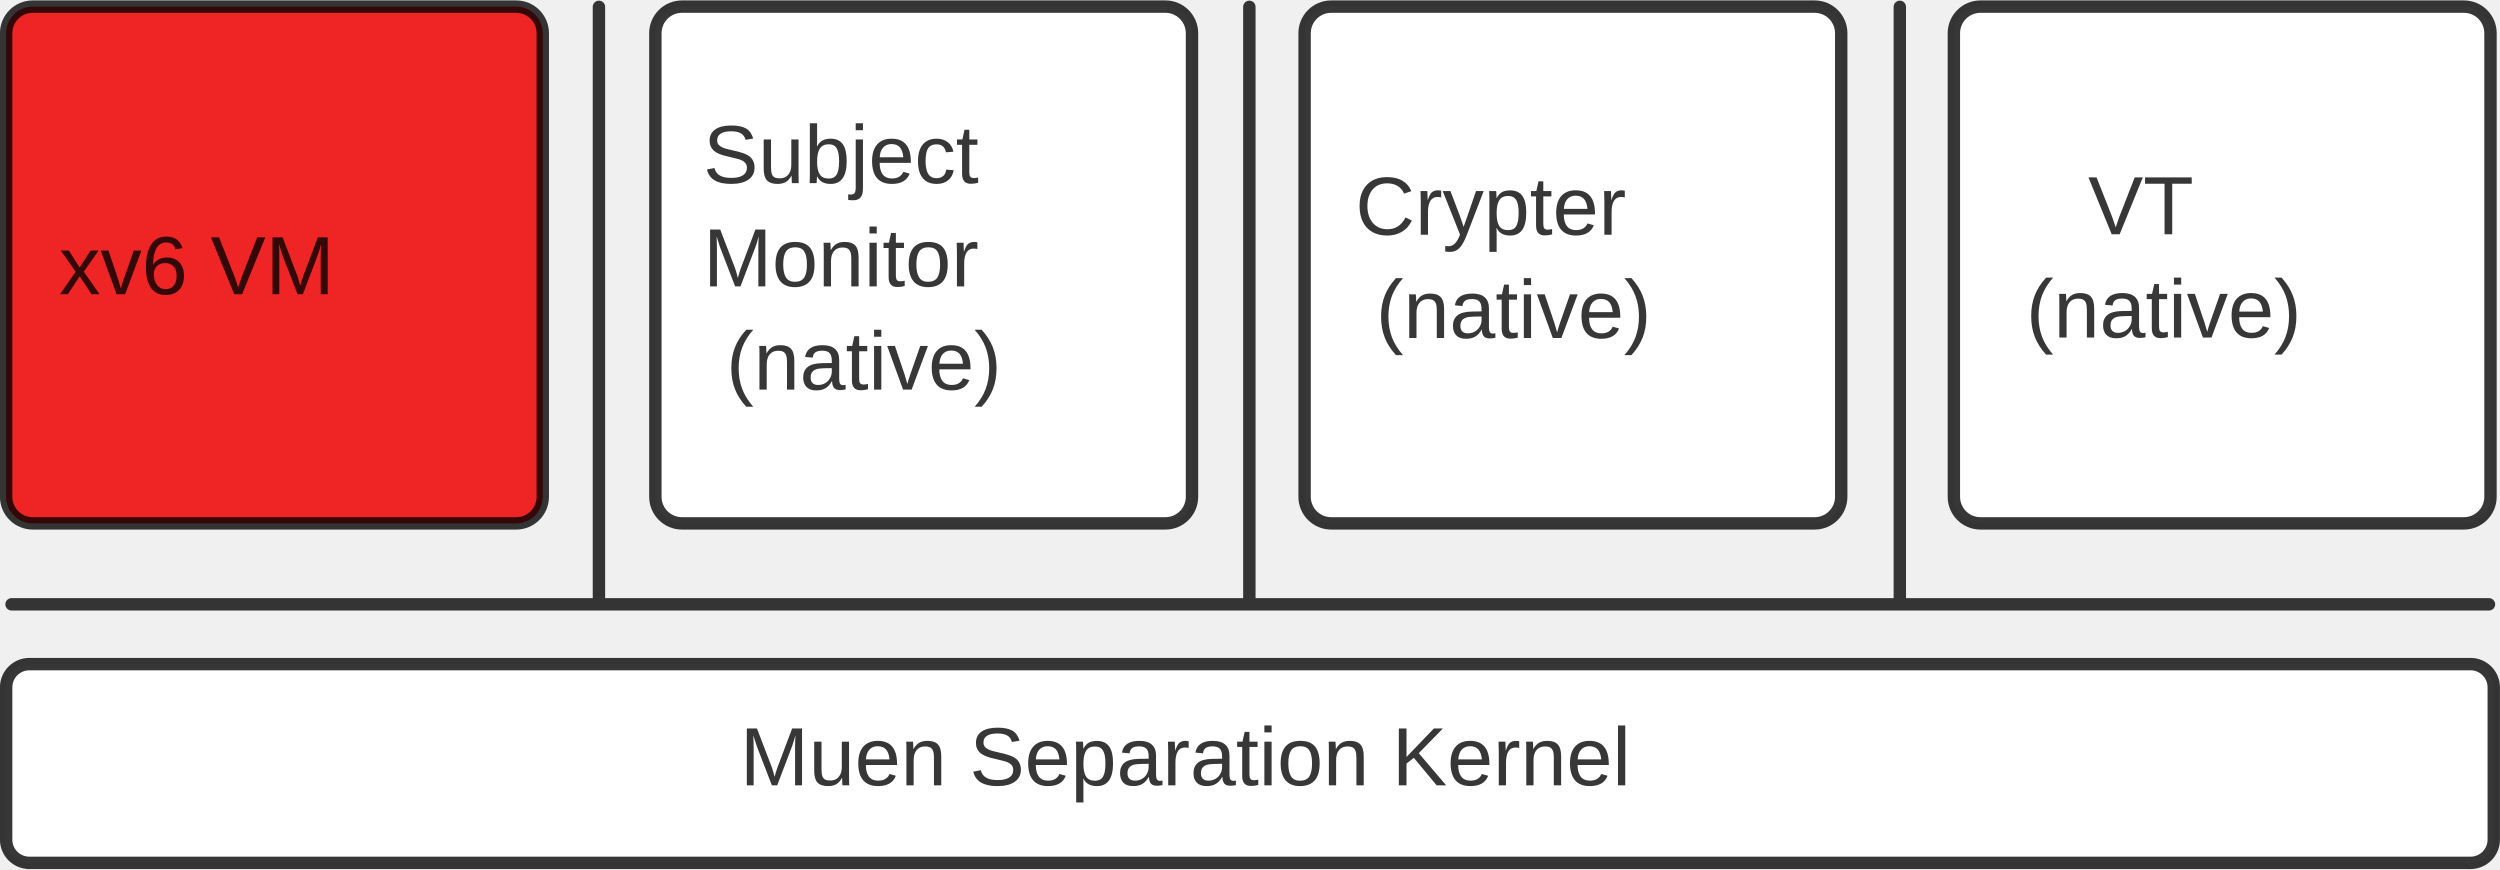
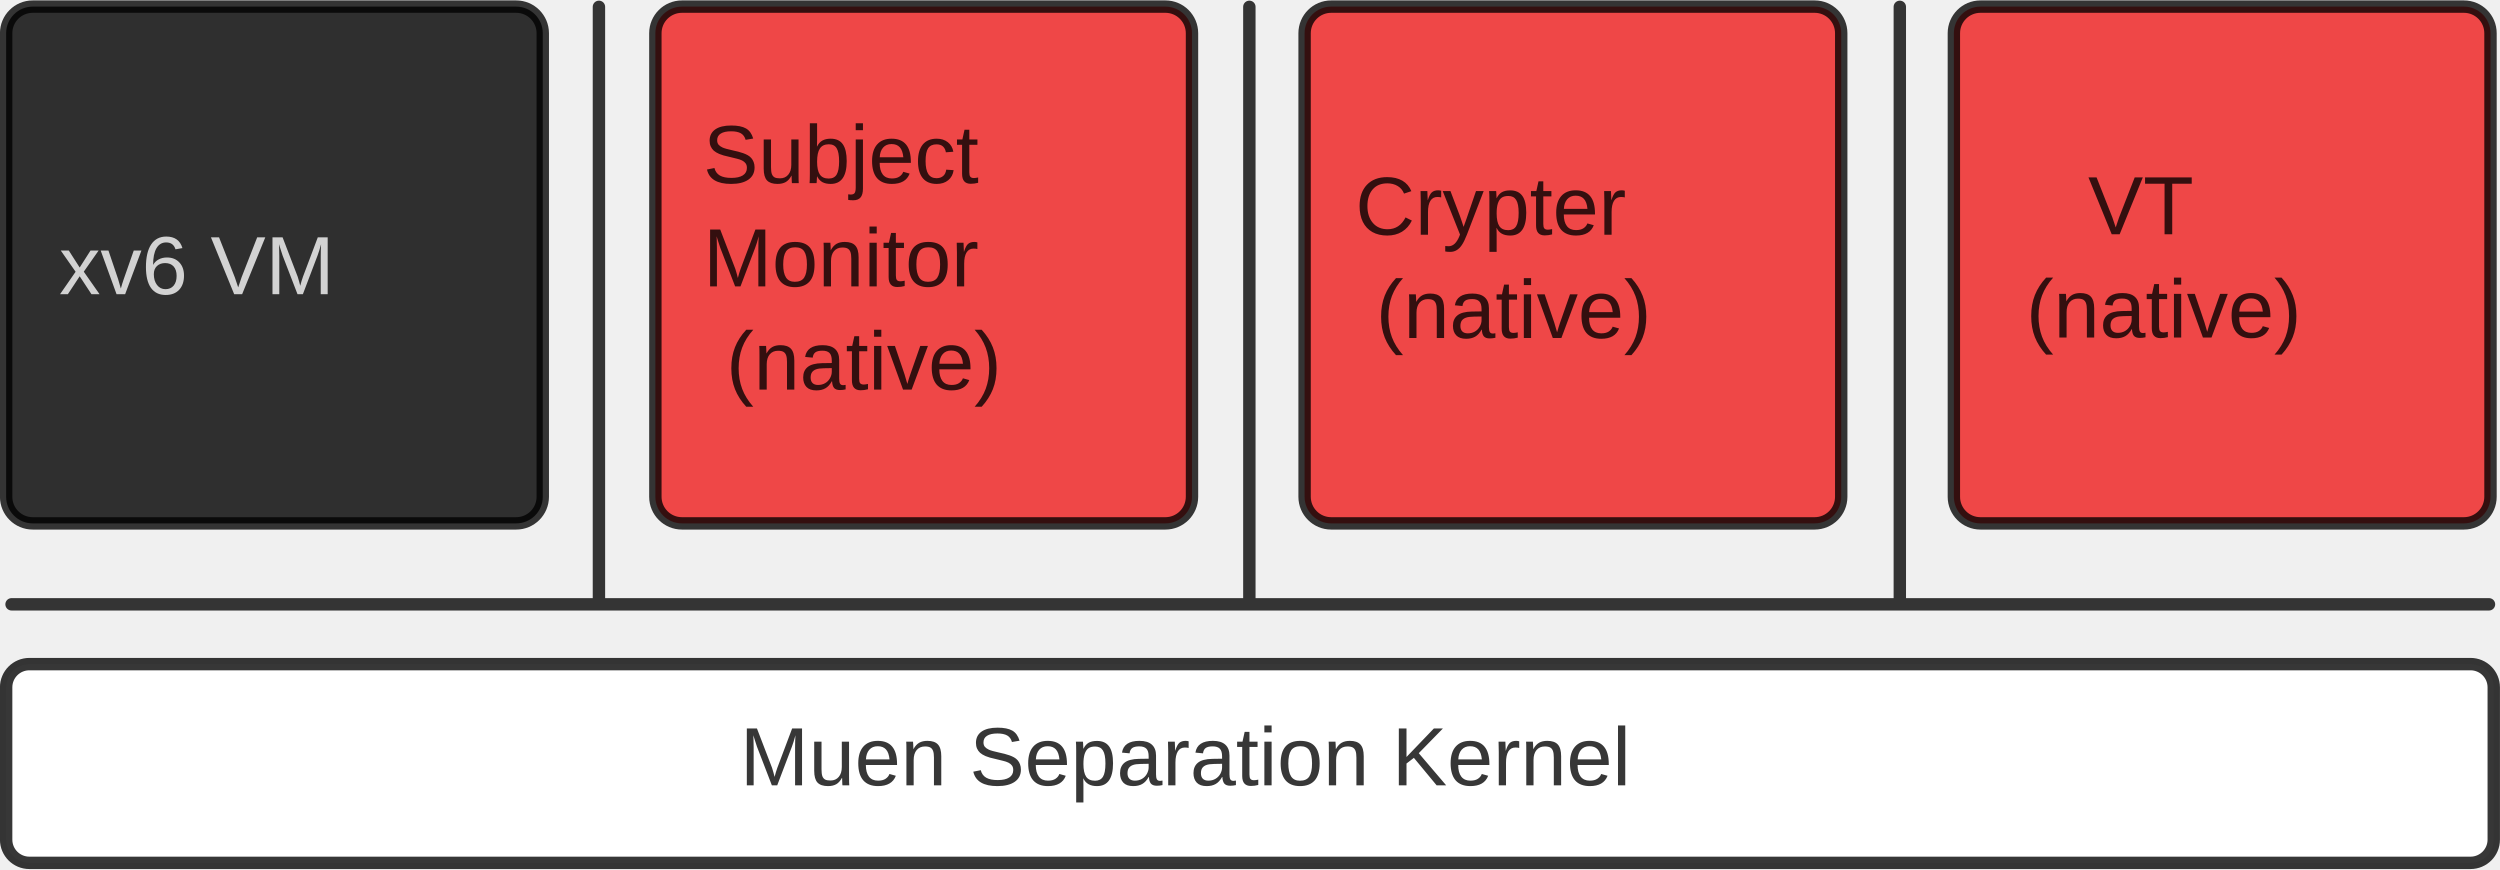
- <svg xmlns="http://www.w3.org/2000/svg" id="svg3818" viewBox="0 0 544.84 189.4" version="1.1">
+ <svg xmlns="http://www.w3.org/2000/svg" id="svg3818" viewBox="0 0 544.84 189.4" height="100%" width="100%" version="1.1">
  <g id="layer1" transform="translate(-105.7812,-267.197)">
-     <rect id="rect3826" stroke-dasharray="none" stroke-opacity="0.784" ry="5.794" height="112.62" width="116.95" stroke="#000" stroke-miterlimit="4" y="268.64" x="107.12" stroke-width="2.7" fill="#ef2424" />
-     <rect id="rect4607" stroke-linejoin="round" stroke-dasharray="none" stroke-opacity="0.784" ry="5.794" height="112.62" width="116.95" stroke="#000" stroke-linecap="round" stroke-miterlimit="4" y="268.64" x="248.61" stroke-width="2.7" fill="#FFF" />
-     <rect id="rect4609" stroke-opacity="0.784" ry="5.794" height="112.62" width="116.95" stroke="#000" stroke-dasharray="none" stroke-miterlimit="4" y="268.64" x="390.1" stroke-width="2.7" fill="#FFF" />
-     <rect id="rect4611" stroke-opacity="0.784" ry="5.794" height="112.62" width="116.95" stroke="#000" stroke-dasharray="none" stroke-miterlimit="4" y="268.64" x="531.6" stroke-width="2.7" fill="#FFF" />
+     <rect id="rect3826" stroke-opacity="0.784" fill-opacity="0.804" ry="5.794" height="112.62" width="116.95" stroke="#000" stroke-dasharray="none" x="107.12" y="268.64" stroke-miterlimit="4" stroke-width="2.7" fill="#000" />
+     <rect id="rect4607" stroke-linejoin="round" stroke-opacity="0.784" fill-opacity="0.824" ry="5.794" height="112.62" width="116.95" stroke="#000" stroke-linecap="round" stroke-dasharray="none" x="248.61" y="268.64" stroke-miterlimit="4" stroke-width="2.7" fill="#ef2424" />
+     <rect id="rect4609" stroke-opacity="0.784" fill-opacity="0.824" ry="5.794" height="112.62" width="116.95" stroke="#000" stroke-dasharray="none" x="390.1" y="268.64" stroke-miterlimit="4" stroke-width="2.7" fill="#ef2424" />
+     <rect id="rect4611" stroke-opacity="0.784" fill-opacity="0.824" ry="5.794" height="112.62" width="116.95" stroke="#000" stroke-dasharray="none" x="531.6" y="268.64" stroke-miterlimit="4" stroke-width="2.7" fill="#ef2424" />
    <path id="path4627" stroke-linejoin="round" style="marker-start:none;" d="m108.3,398.9,539.92,0m-128.4-130.21,0,129.86m-141.76-129.86,0,129.86m-141.75-129.86v129.86" stroke-opacity="0.784" stroke="#000" stroke-linecap="round" stroke-miterlimit="4" stroke-dasharray="none" stroke-width="2.702" fill="none" />
-     <text id="text4629" style="letter-spacing:0px;word-spacing:0px;" font-weight="normal" fill-opacity="0.784" xml:space="preserve" font-size="27px" font-stretch="normal" line-height="125%" font-variant="normal" y="331.311" x="166.219" font-family="Source Code Pro" font-style="normal" fill="#000000">
-       <tspan id="tspan4631" style="text-anchor:middle;text-align:center;" font-weight="normal" fill-opacity="0.784" font-size="18px" font-style="normal" font-stretch="normal" font-variant="normal" y="331.311" x="166.219" font-family="Arial" fill="#000000">xv6 VM</tspan>
+     <text id="text4629" style="word-spacing:0px;letter-spacing:0px;" line-height="125%" font-family="Source Code Pro" fill-opacity="0.784" xml:space="preserve" font-size="27px" font-style="normal" font-stretch="normal" font-variant="normal" y="331.311" x="166.219" font-weight="normal" fill="#ffffff">
+       <tspan id="tspan4631" style="text-anchor:middle;text-align:center;" font-family="Arial" fill-opacity="0.784" font-size="18px" font-stretch="normal" font-variant="normal" y="331.311" x="166.219" font-weight="normal" font-style="normal" fill="#ffffff">xv6 VM</tspan>
    </text>
-     <text id="text4633" style="letter-spacing:0px;text-anchor:middle;word-spacing:0px;text-align:center;" font-weight="normal" fill-opacity="0.784" xml:space="preserve" font-size="18px" font-style="normal" font-stretch="normal" font-variant="normal" y="307.11" x="306.567" font-family="Arial" line-height="125%" fill="#000000">
+     <text id="text4633" style="word-spacing:0px;letter-spacing:0px;text-anchor:middle;text-align:center;" line-height="125%" font-family="Arial" fill-opacity="0.784" xml:space="preserve" font-size="18px" font-style="normal" font-stretch="normal" font-variant="normal" y="307.11" x="306.567" font-weight="normal" fill="#000000">
      <tspan id="tspan4635" y="307.11" x="306.567">Subject</tspan>
      <tspan id="tspan4637" y="329.61" x="306.567">Monitor</tspan>
      <tspan id="tspan4639" y="352.11" x="306.567">(native)</tspan>
    </text>
-     <text id="text4641" style="letter-spacing:0px;text-anchor:middle;word-spacing:0px;text-align:center;" line-height="125%" fill-opacity="0.784" font-weight="normal" font-size="18px" font-style="normal" font-stretch="normal" font-variant="normal" y="318.36" x="448.173" font-family="Arial" xml:space="preserve" fill="#000000">
+     <text id="text4641" style="word-spacing:0px;letter-spacing:0px;text-anchor:middle;text-align:center;" font-family="Arial" fill-opacity="0.784" xml:space="preserve" font-size="18px" font-style="normal" line-height="125%" font-stretch="normal" font-variant="normal" y="318.36" x="448.173" font-weight="normal" fill="#000000">
      <tspan id="tspan4645" y="318.36" x="448.173">Crypter</tspan>
      <tspan id="tspan4647" y="340.86" x="448.173">(native)</tspan>
    </text>
-     <text id="text4651" style="letter-spacing:0px;text-anchor:middle;word-spacing:0px;text-align:center;" font-weight="normal" fill-opacity="0.784" xml:space="preserve" font-size="18px" font-style="normal" font-stretch="normal" font-variant="normal" y="318.25" x="589.858" font-family="Arial" line-height="125%" fill="#000000">
+     <text id="text4651" style="word-spacing:0px;letter-spacing:0px;text-anchor:middle;text-align:center;" line-height="125%" font-family="Arial" fill-opacity="0.784" xml:space="preserve" font-size="18px" font-style="normal" font-stretch="normal" font-variant="normal" y="318.25" x="589.858" font-weight="normal" fill="#000000">
      <tspan id="tspan4653" y="318.25" x="589.858">VT</tspan>
      <tspan id="tspan4655" y="340.75" x="589.858">(native)</tspan>
    </text>
-     <rect id="rect4657" stroke-opacity="0.784" ry="5.061" height="43.314" width="542.14" stroke="#000" stroke-dasharray="none" stroke-miterlimit="4" y="411.93" x="107.12" stroke-width="2.7" fill="#FFF" />
-     <text id="text4659" style="letter-spacing:0px;text-anchor:middle;word-spacing:0px;text-align:center;" font-weight="normal" xml:space="preserve" font-size="21.6px" font-style="normal" font-stretch="normal" font-variant="normal" y="438.347" x="378.162" font-family="Source Code Pro" line-height="125%" fill="#ffffff">
-       <tspan id="tspan4661" font-weight="normal" fill-opacity="0.784" font-size="18px" font-style="normal" font-stretch="normal" font-variant="normal" y="438.347" x="378.162" font-family="Arial" fill="#000000">Muen Separation Kernel</tspan>
+     <rect id="rect4657" stroke-opacity="0.784" ry="5.061" height="43.314" width="542.14" stroke="#000" stroke-dasharray="none" x="107.12" y="411.93" stroke-miterlimit="4" stroke-width="2.7" fill="#FFF" />
+     <text id="text4659" style="word-spacing:0px;letter-spacing:0px;text-anchor:middle;text-align:center;" line-height="125%" font-family="Source Code Pro" xml:space="preserve" font-size="21.6px" font-style="normal" font-stretch="normal" font-variant="normal" y="438.347" x="378.162" font-weight="normal" fill="#ffffff">
+       <tspan id="tspan4661" font-size="18px" font-family="Arial" fill-opacity="0.784" font-stretch="normal" font-variant="normal" y="438.347" x="378.162" font-weight="normal" font-style="normal" fill="#000000">Muen Separation Kernel</tspan>
    </text>
-     <flowRoot id="flowRoot4663" style="letter-spacing:0px;text-anchor:middle;word-spacing:0px;text-align:center;" line-height="125%" font-weight="normal" xml:space="preserve" font-size="24px" transform="matrix(0.9,0,0,0.9,37.81927,36.19421)" font-stretch="normal" font-variant="normal" font-style="normal" font-family="Source Code Pro" fill="#000000">
+     <flowRoot id="flowRoot4663" style="word-spacing:0px;letter-spacing:0px;text-anchor:middle;text-align:center;" font-family="Source Code Pro" transform="matrix(0.9,0,0,0.9,37.81927,36.19421)" xml:space="preserve" font-size="24px" line-height="125%" font-stretch="normal" font-variant="normal" font-style="normal" font-weight="normal" fill="#000000">
      <flowRegion id="flowRegion4665">
-         <rect id="rect4667" y="407.47" width="659.33" x="36.897" height="61.762" />
+         <rect id="rect4667" y="407.47" width="659.33" height="61.762" x="36.897" />
      </flowRegion>
      <flowPara id="flowPara4669" />
    </flowRoot>
  </g>
</svg>
